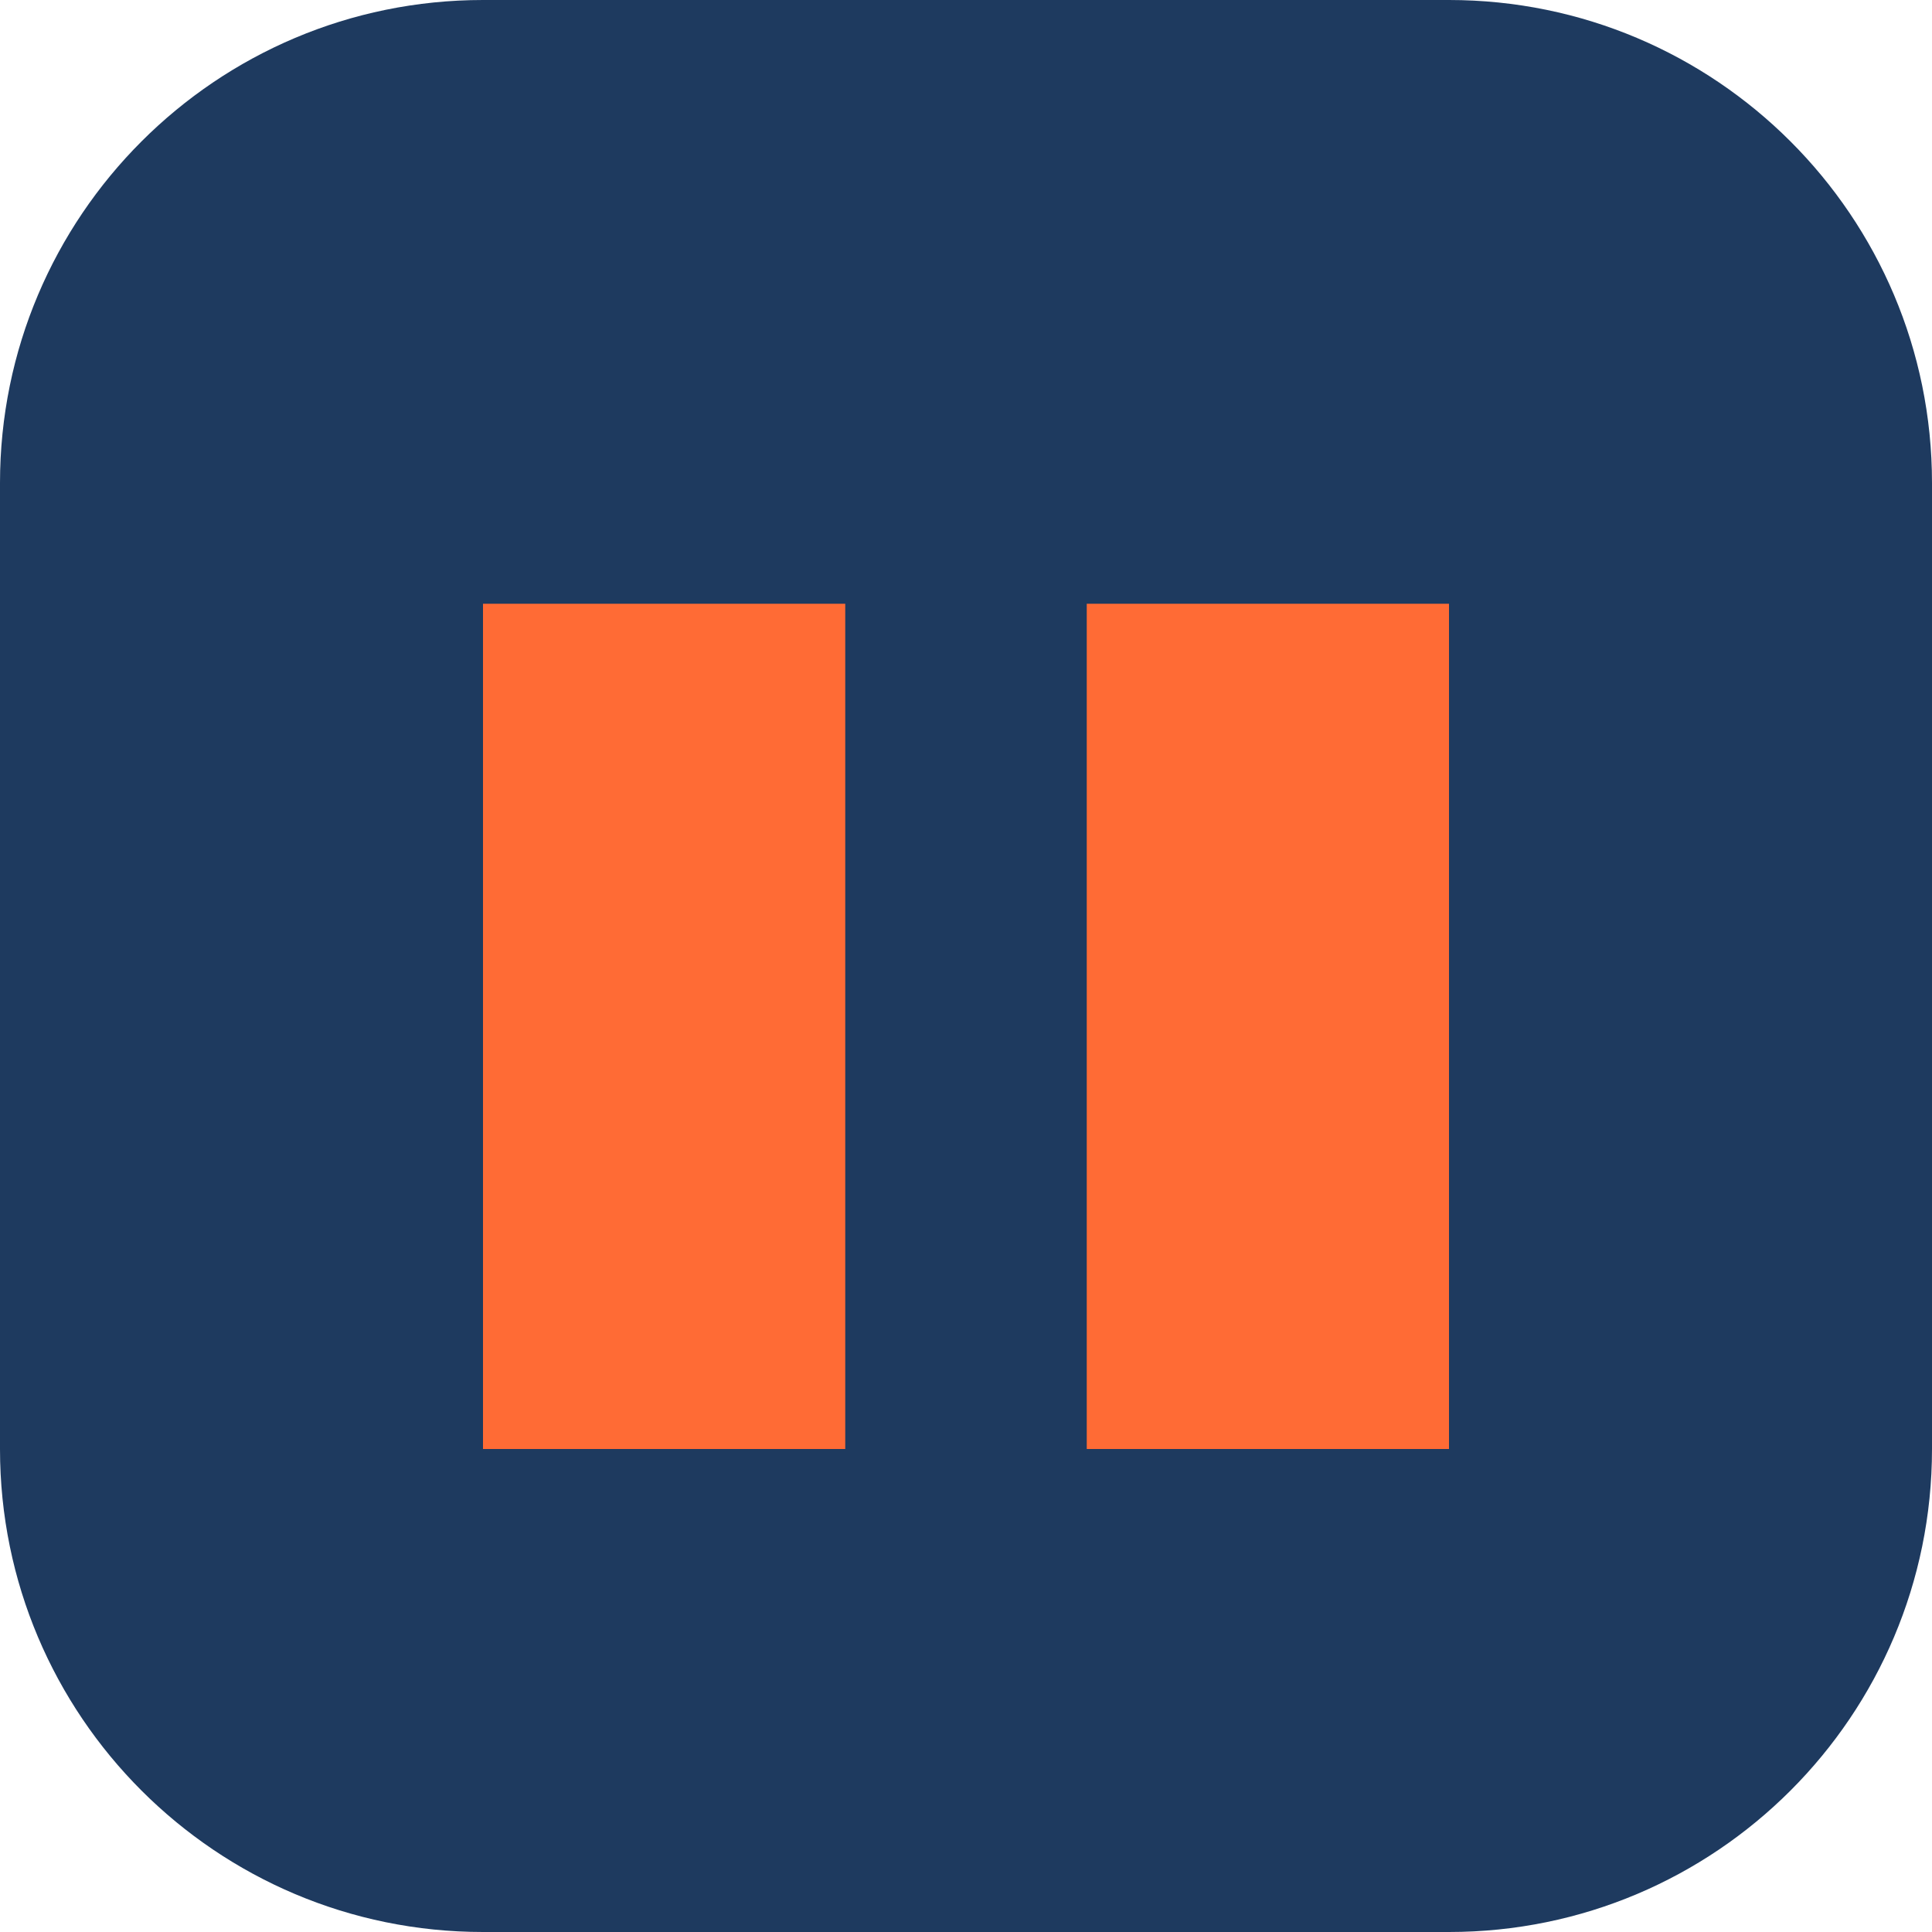
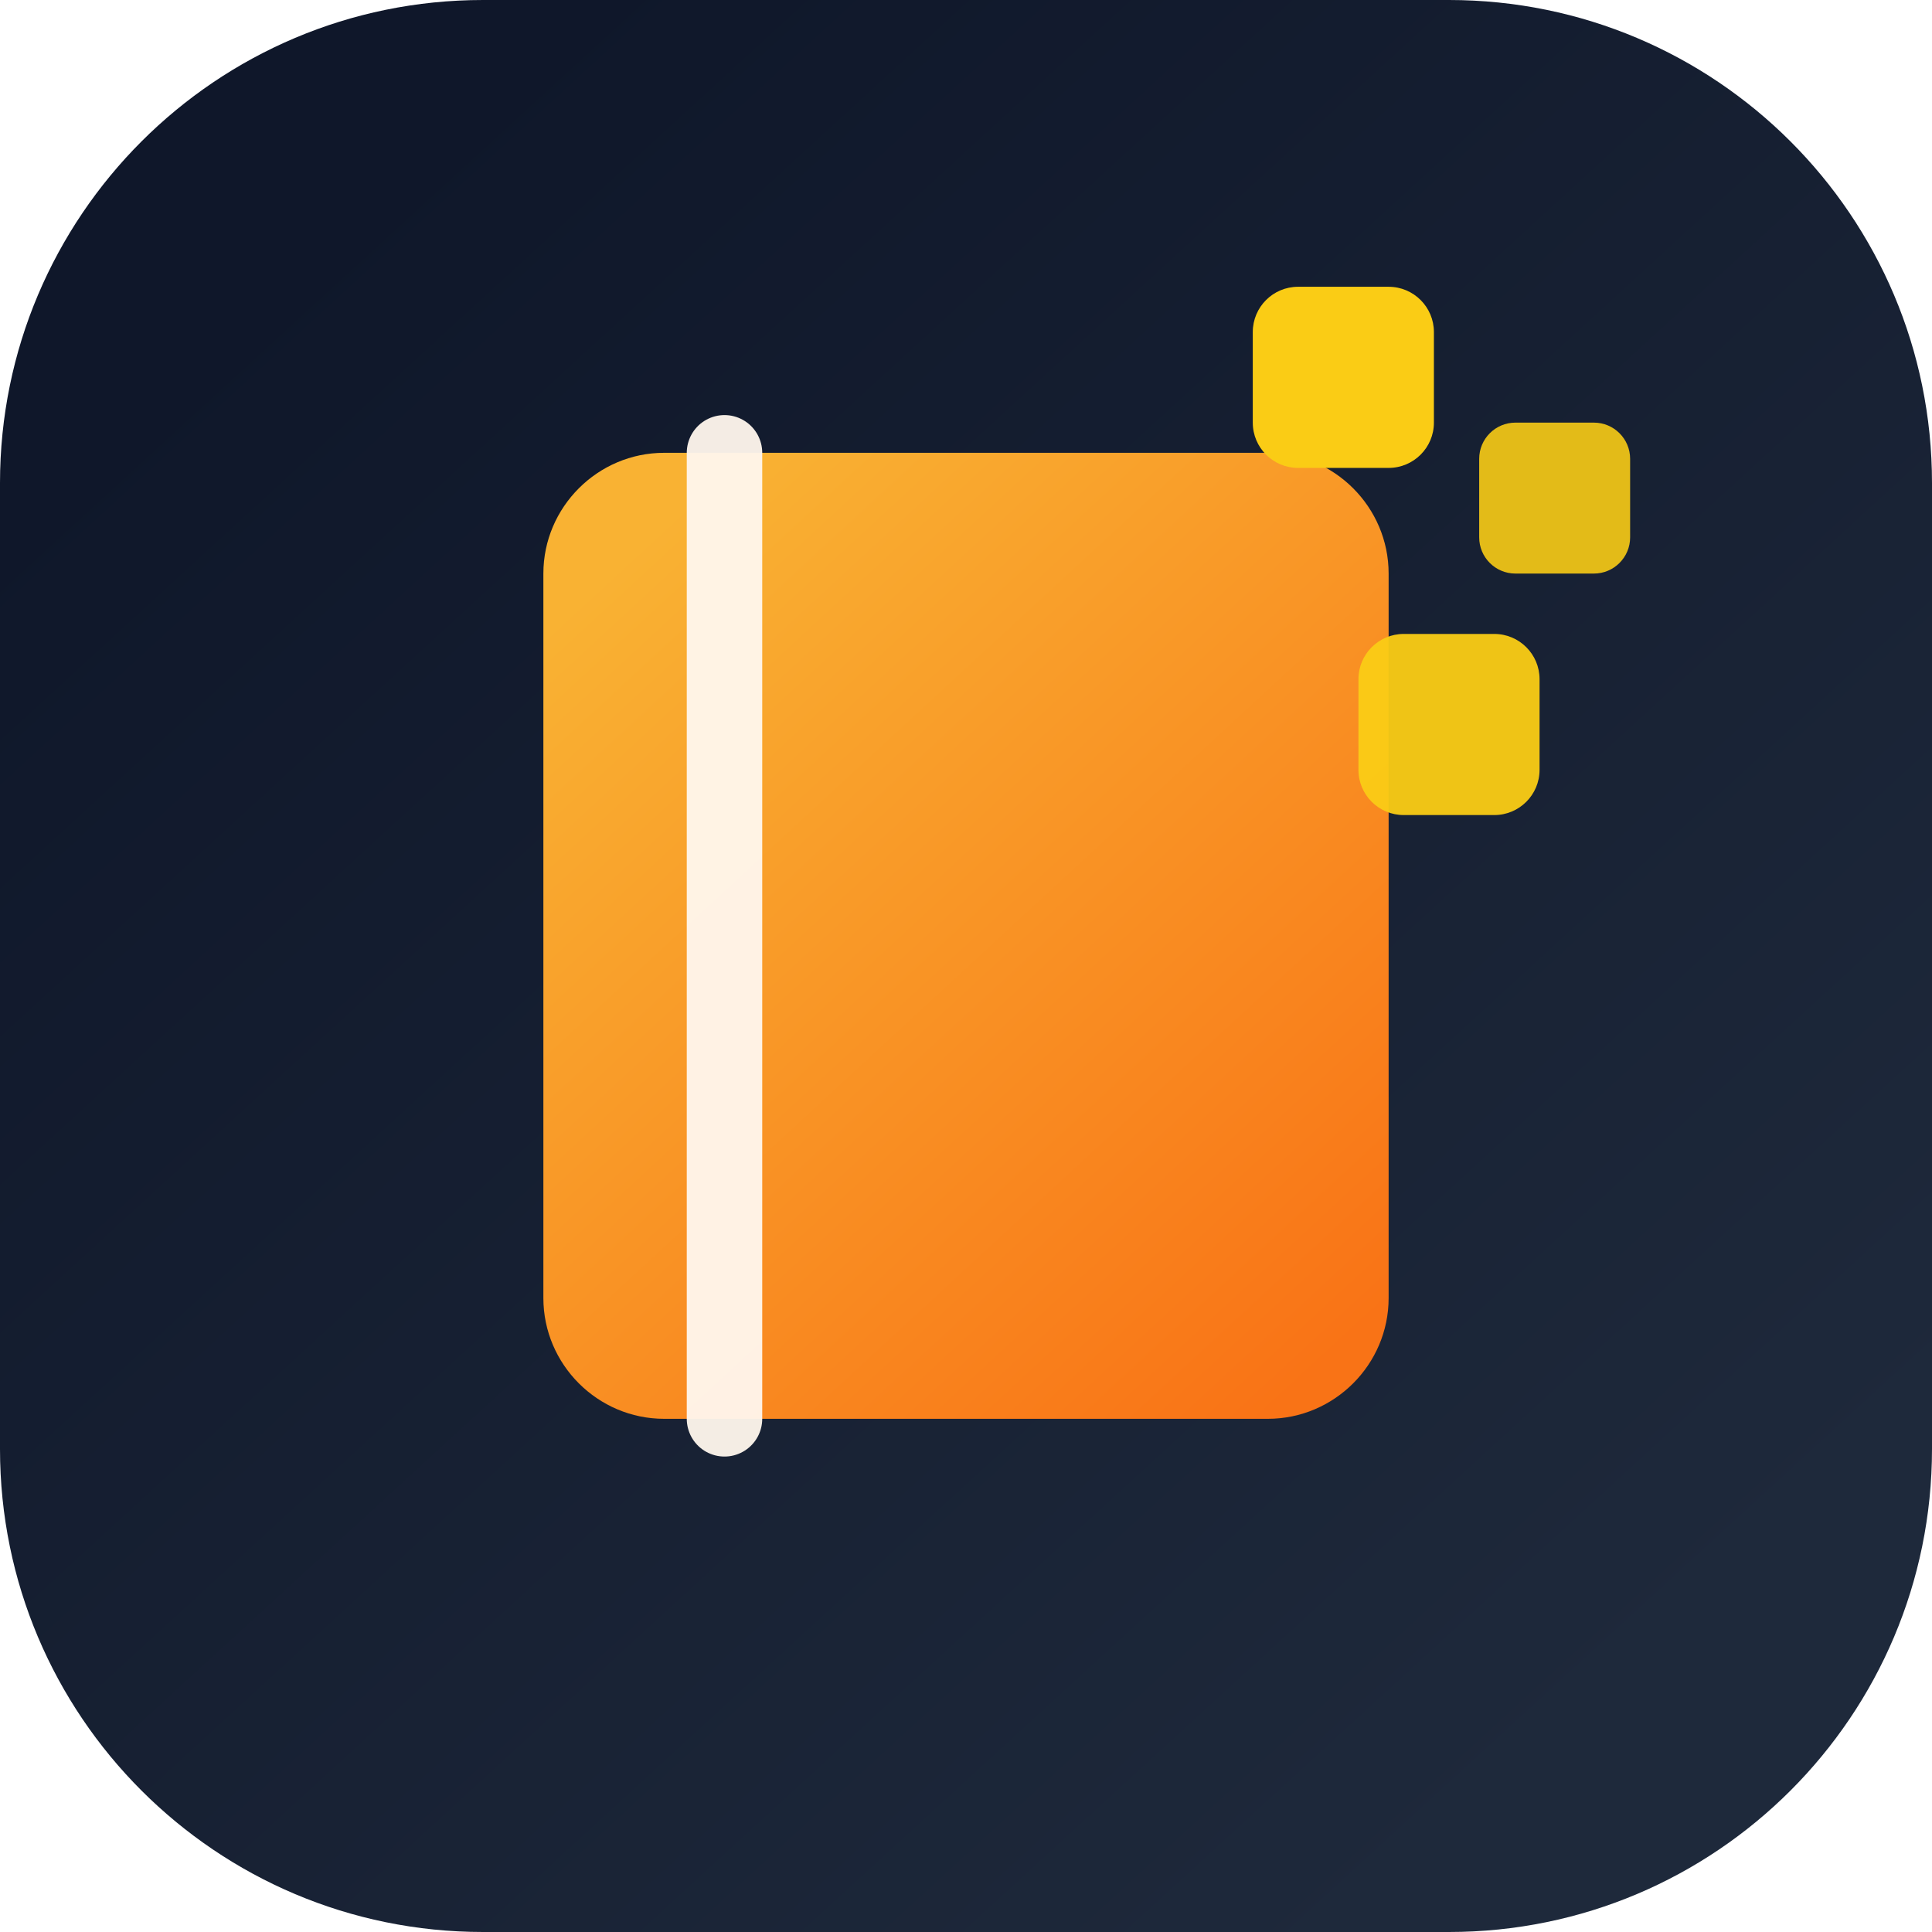
- <svg xmlns="http://www.w3.org/2000/svg" viewBox="0 0 32 32" fill="none">
-   <rect width="32" height="32" rx="8" fill="#1E3A5F" />
-   <path d="M8 10h6v14H8V10zm10 0h6v14h-6V10z" fill="#FF6B35" />
+ <svg xmlns="http://www.w3.org/2000/svg" viewBox="0 0 64 64" fill="none">
+   <defs>
+     <linearGradient id="bg" x1="10" y1="8" x2="54" y2="56" gradientUnits="userSpaceOnUse">
+       <stop stop-color="#0F172A" />
+       <stop offset="1" stop-color="#1E293B" />
+     </linearGradient>
+     <linearGradient id="book" x1="19" y1="20" x2="43" y2="46" gradientUnits="userSpaceOnUse">
+       <stop stop-color="#F9B233" />
+       <stop offset="1" stop-color="#F97316" />
+     </linearGradient>
+   </defs>
+   <rect width="64" height="64" rx="16" fill="url(#bg)" />
+   <path d="M18 19C18 16.8 19.8 15 22 15H42C44.2 15 46 16.8 46 19V43C46 45.2 44.2 47 42 47H22C19.8 47 18 45.2 18 43V19Z" fill="url(#book)" />
+   <path d="M24 15V47" stroke="#FFF7ED" stroke-width="2.5" stroke-linecap="round" opacity=".95" />
+   <rect x="41.5" y="9.5" width="6" height="6" rx="1.5" fill="#FACC15" />
+   <rect x="49" y="14" width="5" height="5" rx="1.2" fill="#FACC15" opacity=".9" />
+   <rect x="45" y="21" width="6" height="6" rx="1.5" fill="#FACC15" opacity=".95" />
</svg>
